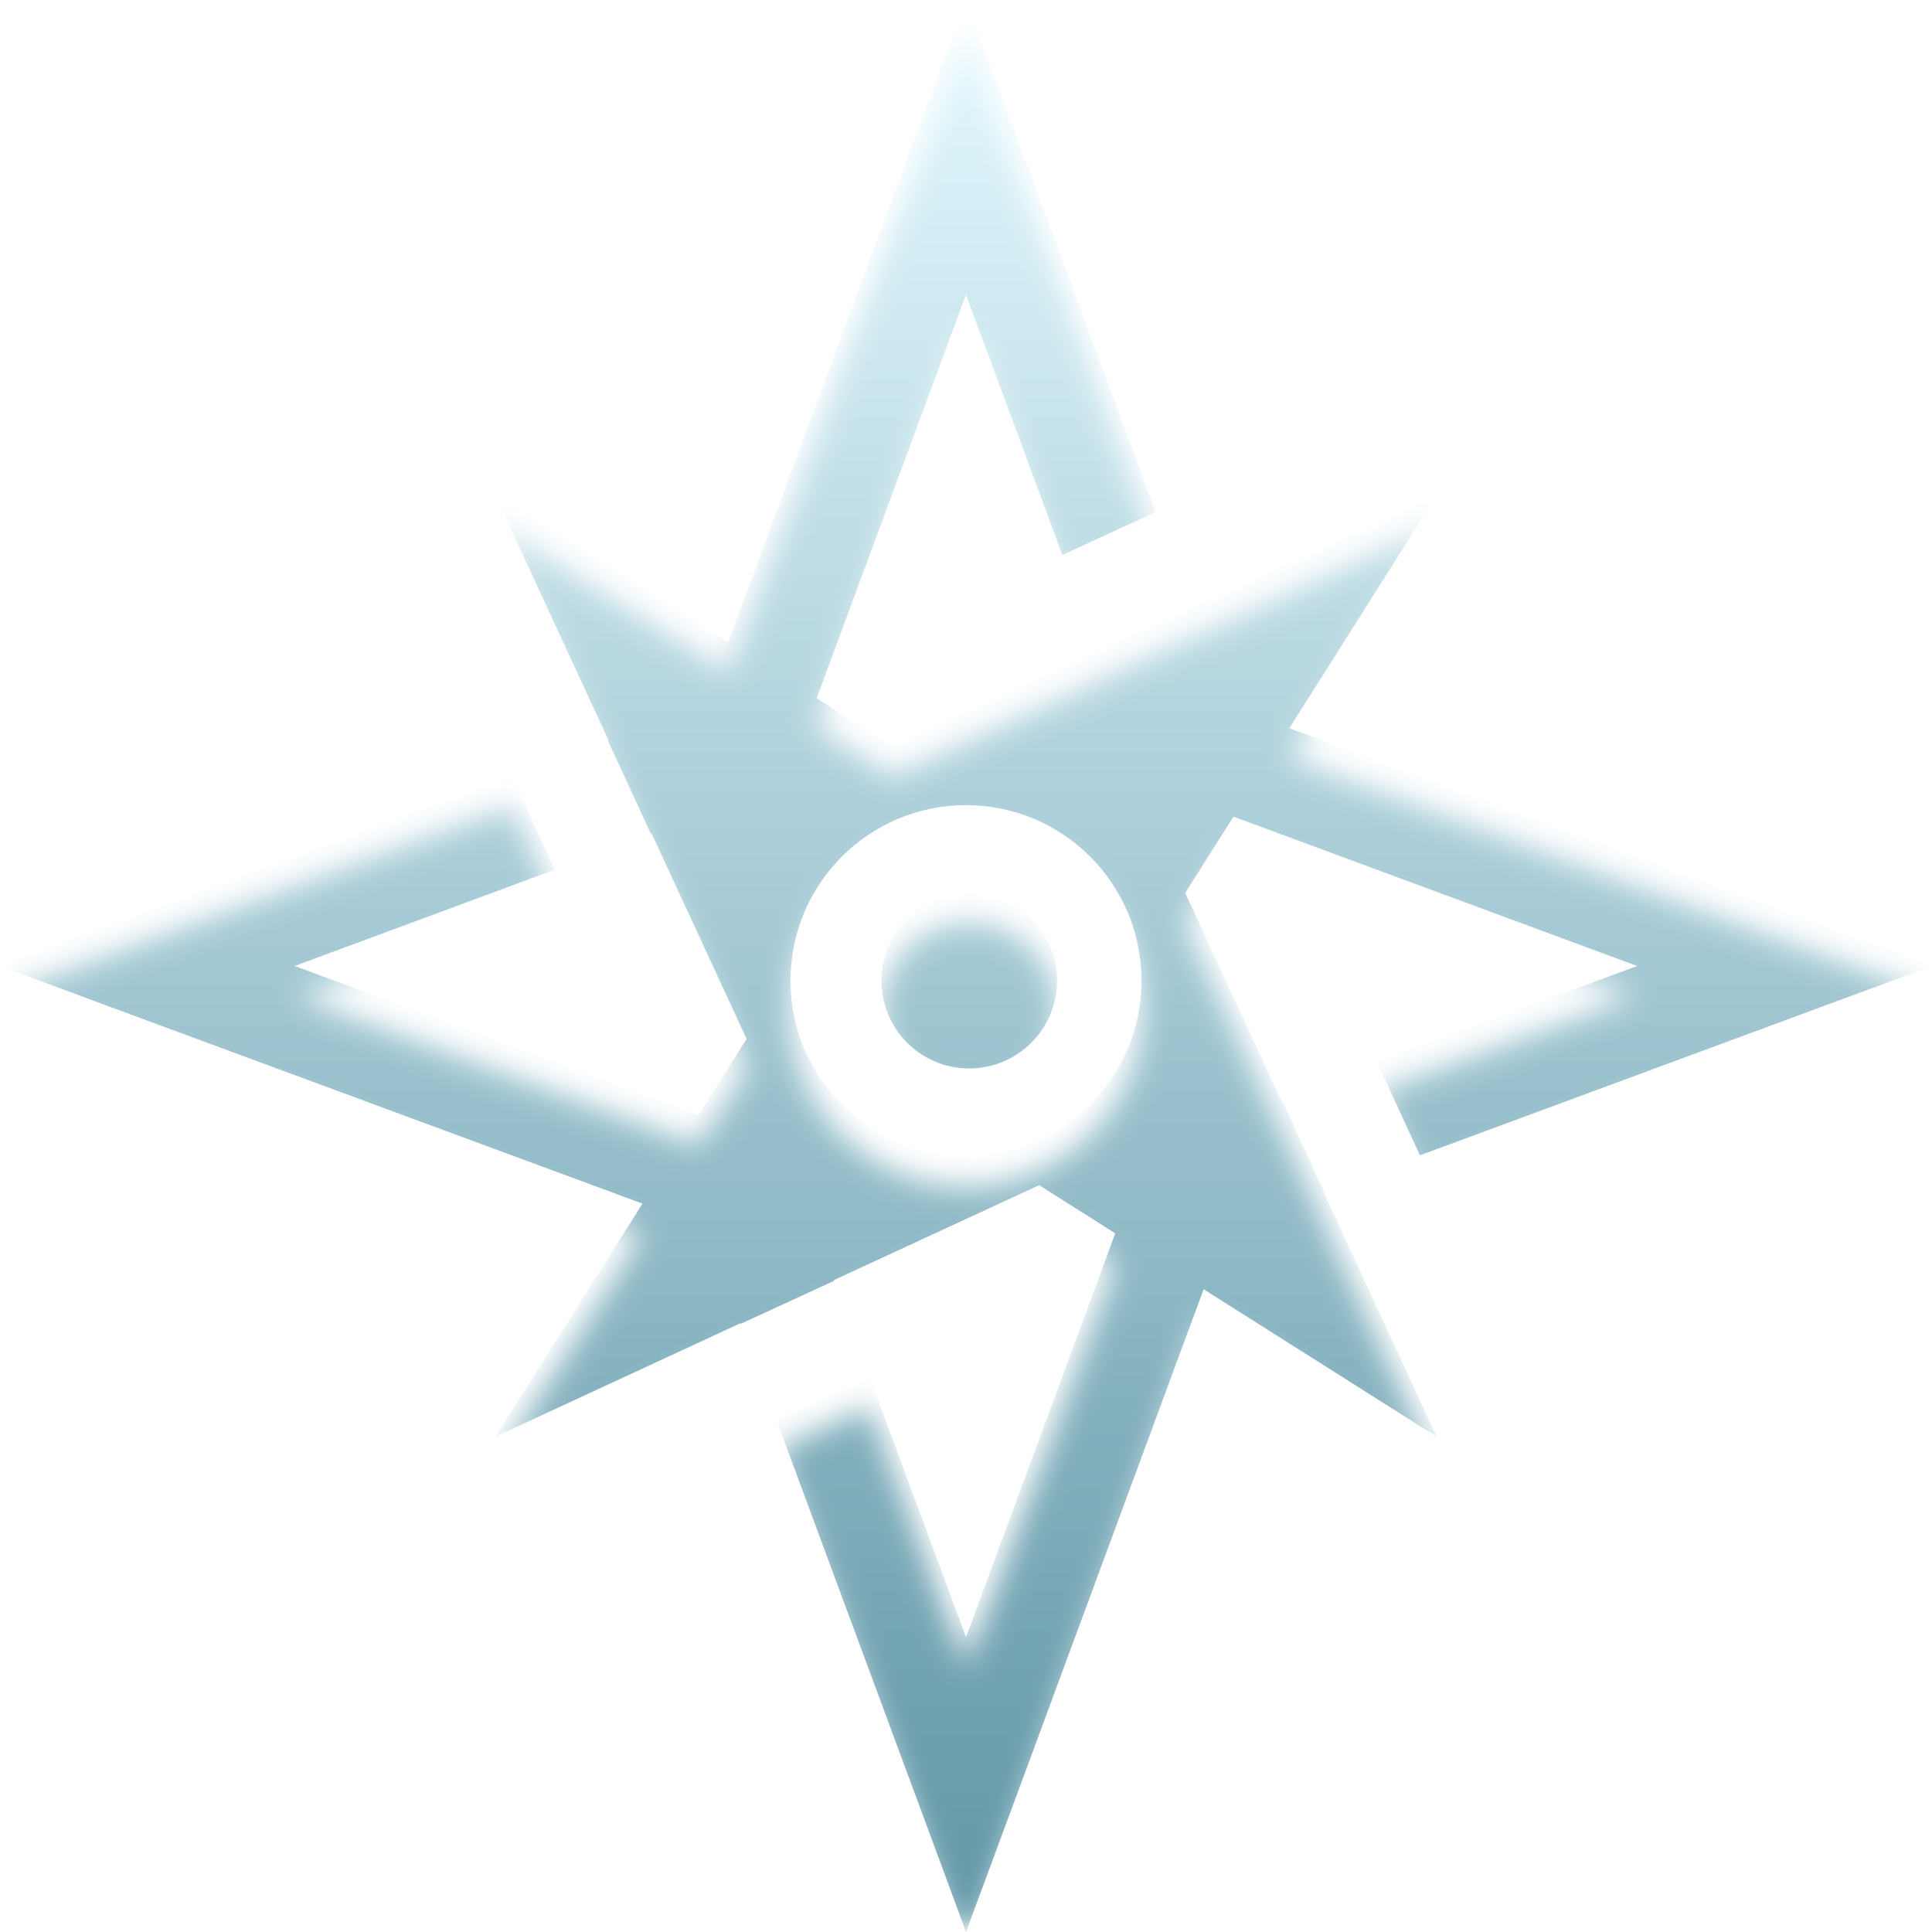
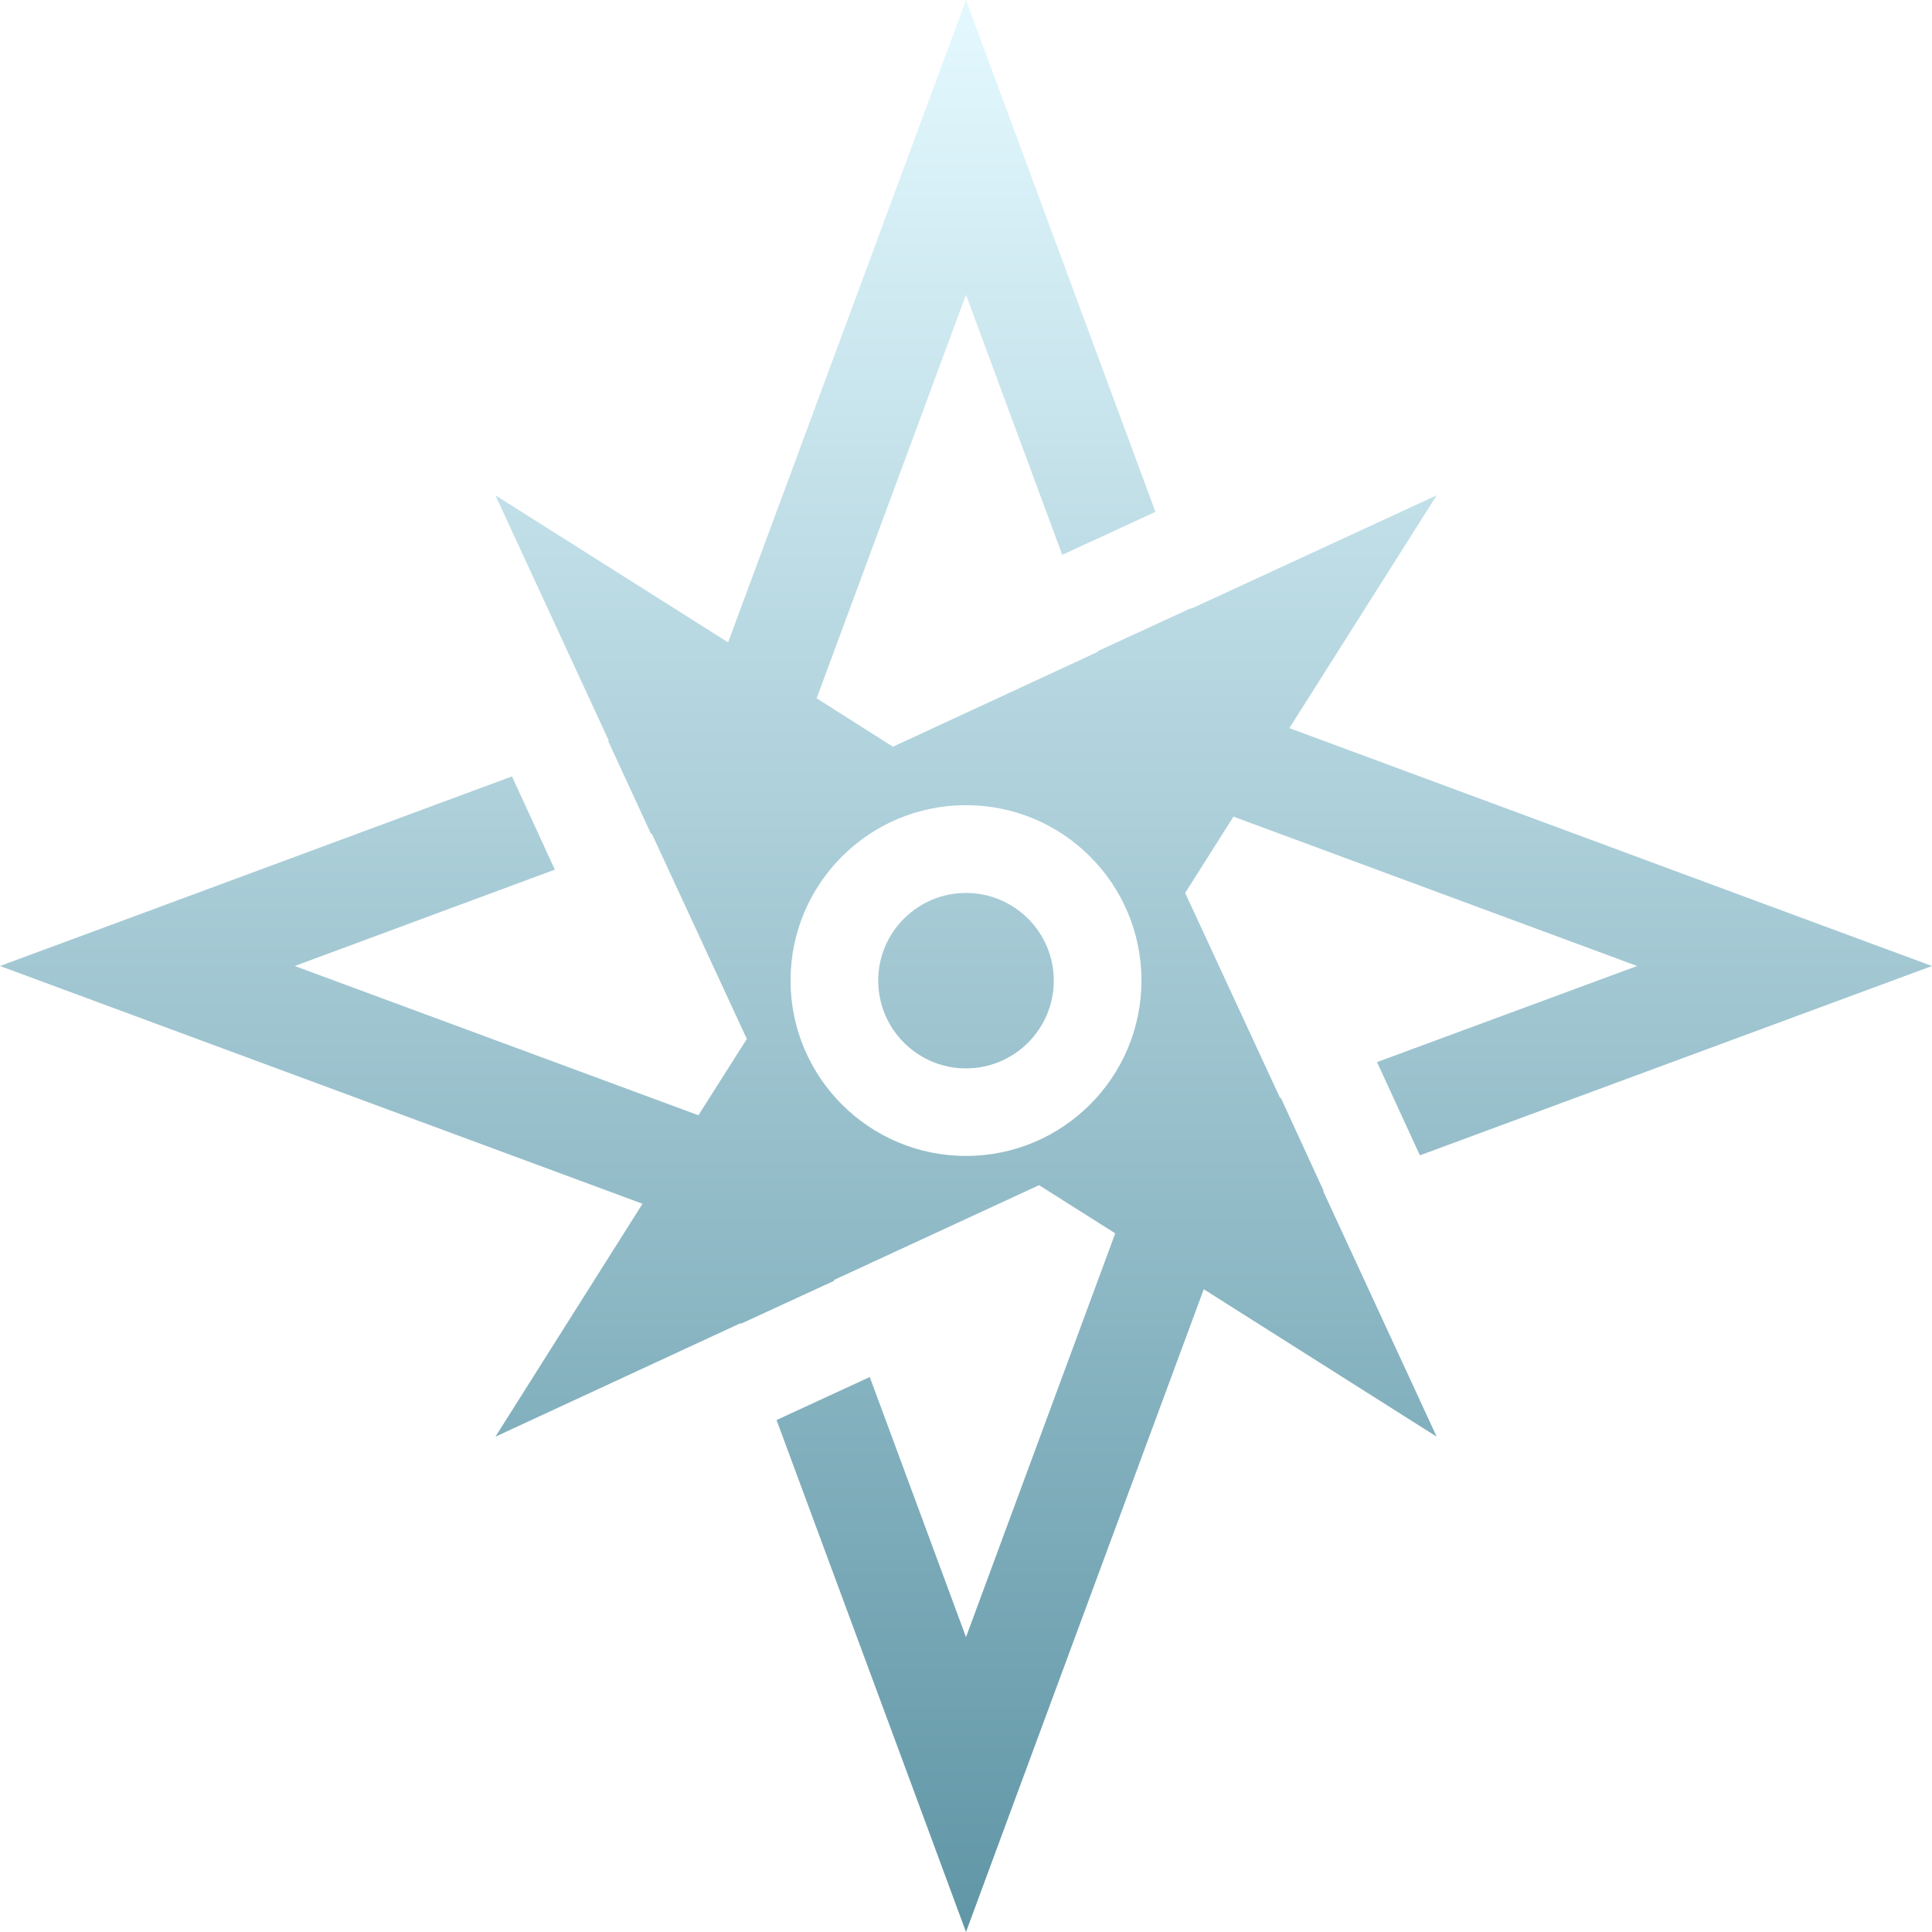
- <svg xmlns="http://www.w3.org/2000/svg" width="16" height="16" fill="none" viewBox="0 0 16 16">
-   <g filter="url(#a)">
-     <path fill="url(#b)" d="M8.397 1.073 9.57 4.24l-.772.356L8 2.44 6.763 5.783l.632.4 1.699-.786-.002-.005.772-.356.001.005 2.033-.94-1.22 1.93 4.248 1.572L16 8l-1.074.397-3.167 1.171-.355-.772L13.558 8l-3.343-1.237-.4.632.786 1.698.006-.002.355.772-.004.001.94 2.034-1.93-1.221-1.57 4.249L8 16l-.397-1.074L6.43 11.76l.772-.356L8 13.558l1.236-3.344-.63-.399-1.7.786.002.006-.773.356-.002-.005-2.03.94 1.218-1.93-4.248-1.57L0 8l1.073-.397L4.24 6.43l.355.772L2.44 8l3.343 1.236.4-.632-.786-1.7-.006.003-.356-.772.005-.003-.938-2.03L6.03 5.32l1.573-4.247L8 0zM8 6.668a1.453 1.453 0 1 0 0 2.907 1.453 1.453 0 0 0 0-2.907m0 .727a.727.727 0 1 1 0 1.453.727.727 0 0 1 0-1.453" />
-   </g>
+ <svg xmlns="http://www.w3.org/2000/svg" width="16" height="16" viewBox="0 0 16 16" fill="none">
+   <path d="M8.397 1.073L9.569 4.239L8.797 4.595L8 2.441L6.763 5.783L7.395 6.184L9.094 5.397L9.092 5.392L9.864 5.036L9.865 5.041L11.898 4.102L10.678 6.03L14.926 7.603L16 8L14.926 8.397L11.759 9.568L11.404 8.796L13.558 8L10.215 6.763L9.815 7.395L10.601 9.093L10.607 9.091L10.962 9.863L10.958 9.864L11.898 11.898L9.969 10.677L8.397 14.926L8 16L7.603 14.926L6.431 11.76L7.203 11.404L8 13.558L9.236 10.214L8.605 9.815L6.905 10.601L6.908 10.607L6.135 10.963L6.133 10.958L4.103 11.898L5.321 9.969L1.073 8.397L0 8L1.073 7.603L4.24 6.43L4.595 7.202L2.441 8L5.784 9.236L6.185 8.604L5.398 6.904L5.392 6.907L5.036 6.135L5.041 6.132L4.103 4.102L6.03 5.32L7.603 1.073L8 0L8.397 1.073ZM8 6.668C7.198 6.668 6.547 7.318 6.547 8.12C6.547 8.922 7.198 9.573 8 9.573C8.802 9.573 9.453 8.922 9.453 8.12C9.453 7.318 8.802 6.668 8 6.668ZM8 7.395C8.401 7.395 8.727 7.72 8.727 8.121C8.727 8.522 8.401 8.848 8 8.848C7.599 8.848 7.273 8.522 7.273 8.121C7.273 7.72 7.599 7.395 8 7.395Z" fill="url(#paint0_linear_319_841)" />
  <defs>
-     <linearGradient id="b" x1="8.11" x2="8.11" y1="0" y2="16" gradientUnits="userSpaceOnUse">
-       <stop stop-color="#e4f9ff" />
-       <stop offset="1" stop-color="#6096a6" />
+     <linearGradient id="paint0_linear_319_841" x1="8.11" y1="1.00451e-07" x2="8.11" y2="16" gradientUnits="userSpaceOnUse">
+       <stop stop-color="#E4F9FF" />
+       <stop offset="1" stop-color="#6096A6" />
    </linearGradient>
-     <filter id="a" width="16" height="16.25" x="0" y="0" color-interpolation-filters="sRGB" filterUnits="userSpaceOnUse">
-       <feFlood flood-opacity="0" result="BackgroundImageFix" />
-       <feBlend in="SourceGraphic" in2="BackgroundImageFix" result="shape" />
-       <feColorMatrix in="SourceAlpha" result="hardAlpha" values="0 0 0 0 0 0 0 0 0 0 0 0 0 0 0 0 0 0 127 0" />
-       <feOffset dy=".25" />
-       <feGaussianBlur stdDeviation=".125" />
-       <feComposite in2="hardAlpha" k2="-1" k3="1" operator="arithmetic" />
-       <feColorMatrix values="0 0 0 0 1 0 0 0 0 1 0 0 0 0 1 0 0 0 1 0" />
-       <feBlend in2="shape" result="effect1_innerShadow_319_841" />
-     </filter>
  </defs>
</svg>
